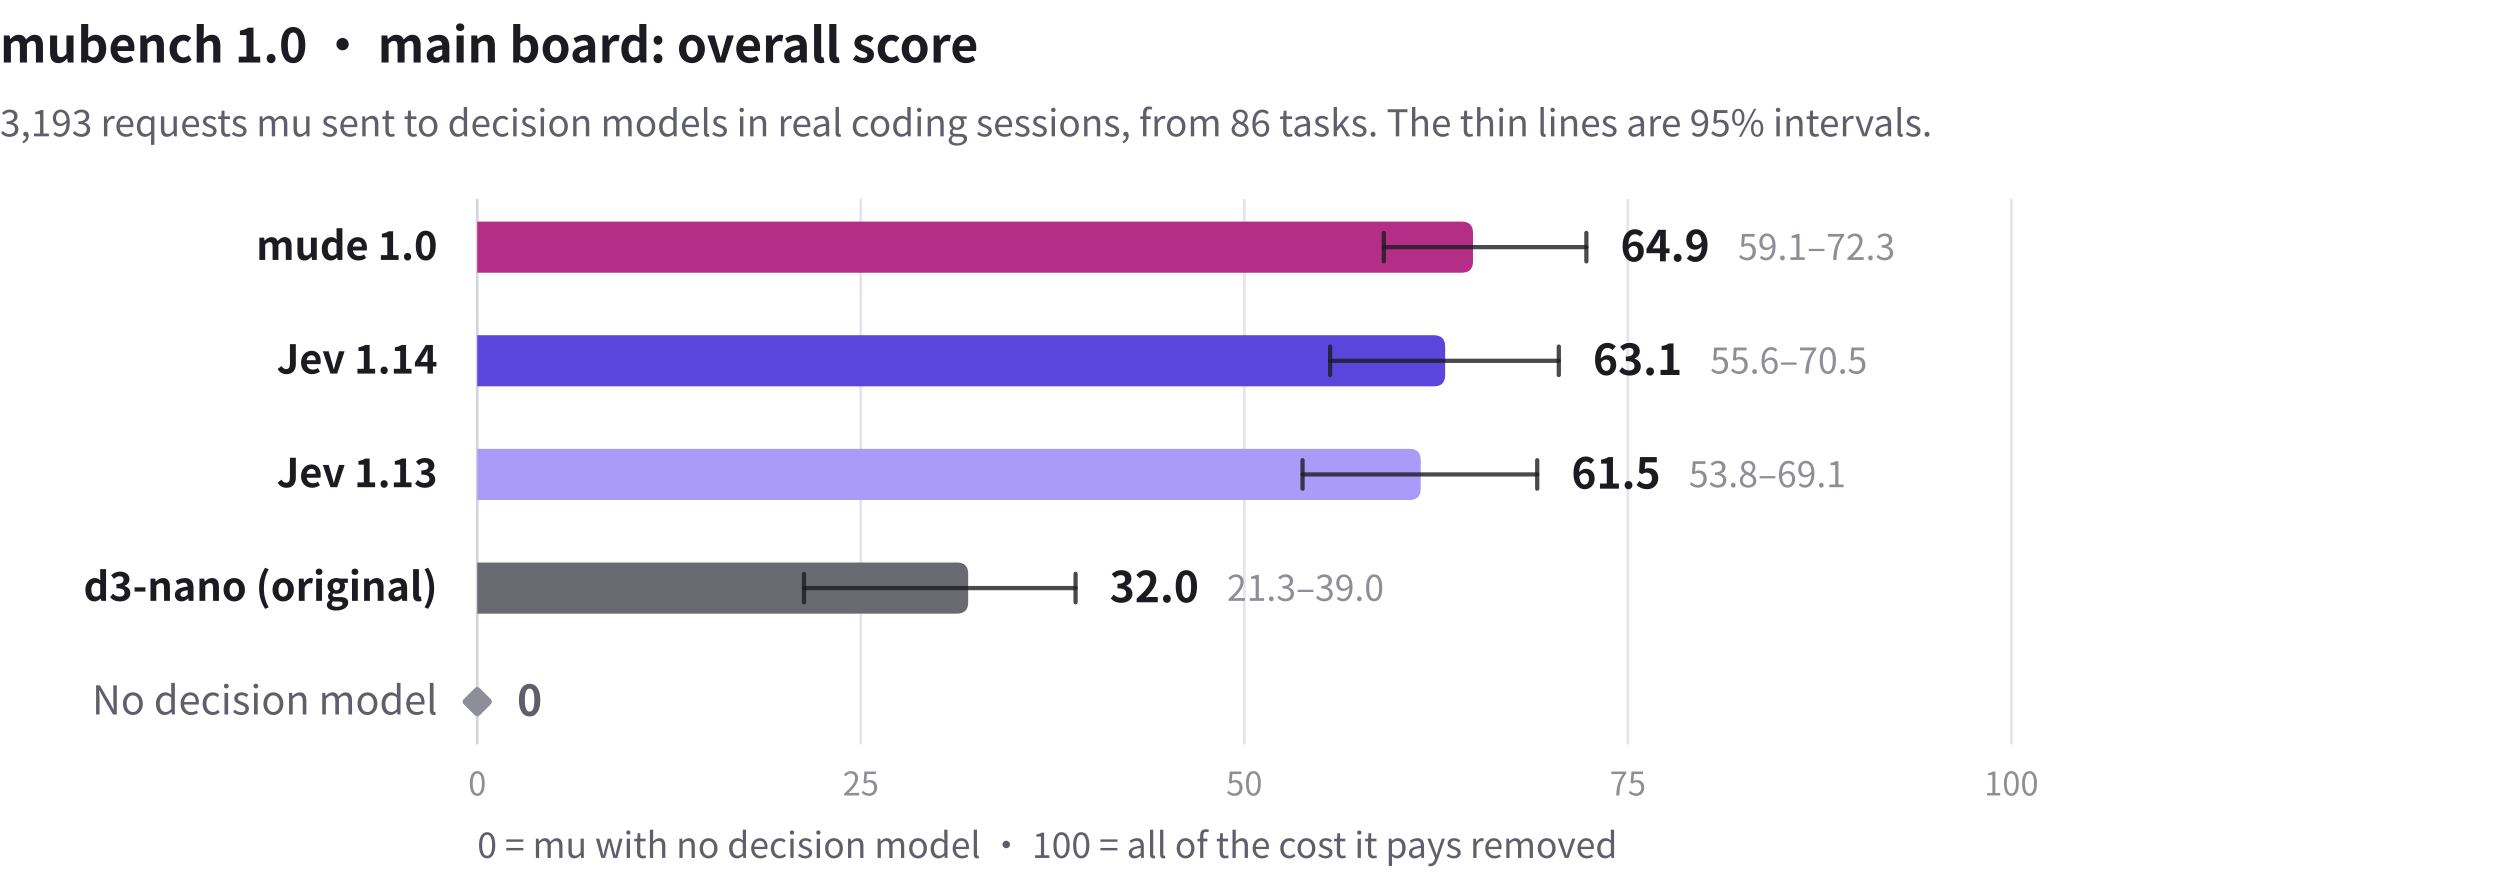
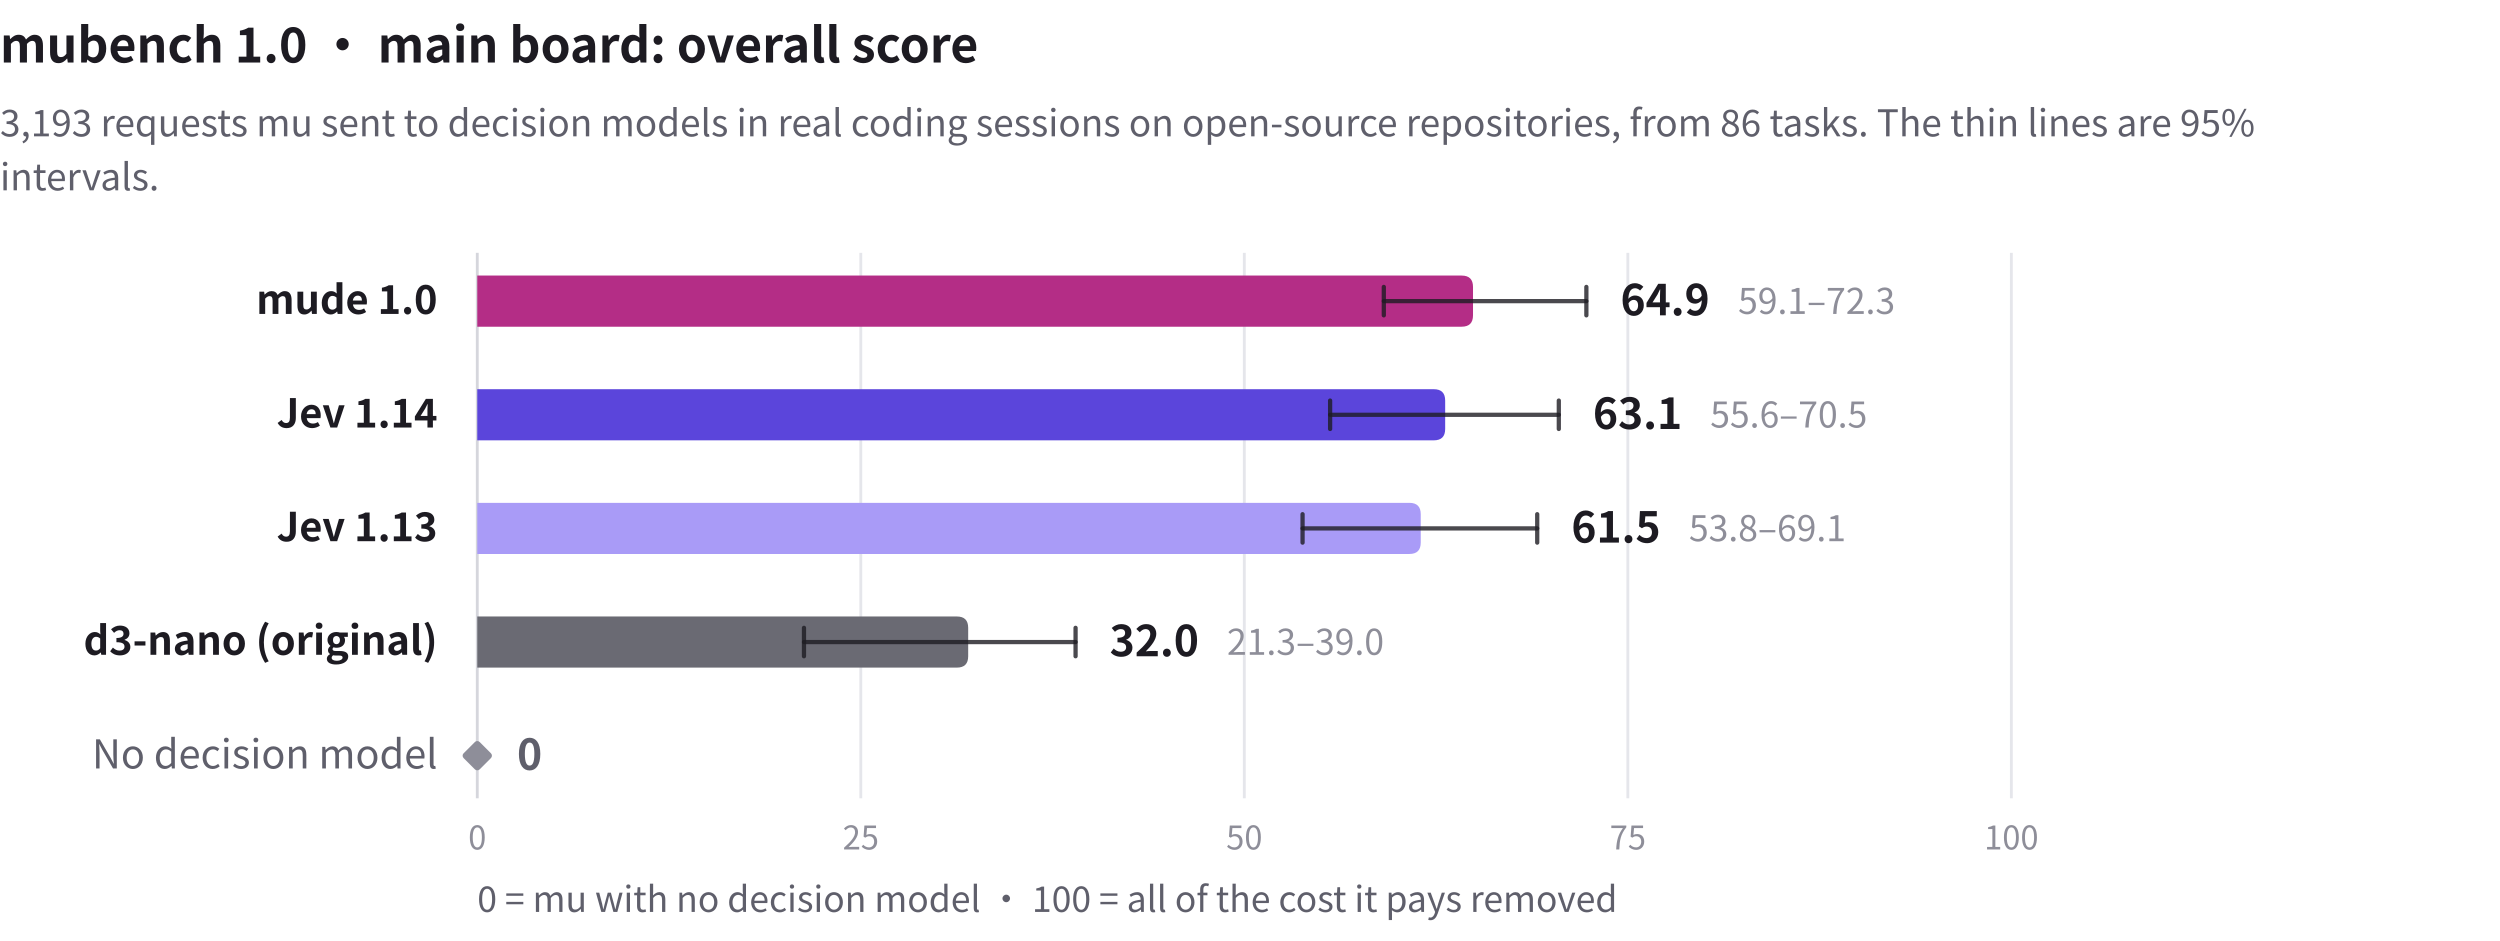
- <svg xmlns="http://www.w3.org/2000/svg" width="880" height="312" viewBox="0 0 880 312" role="img" aria-labelledby="t d" font-family="-apple-system, BlinkMacSystemFont, &quot;Segoe UI&quot;, &quot;PingFang SC&quot;, &quot;Hiragino Sans GB&quot;, &quot;Noto Sans CJK SC&quot;, &quot;Noto Sans SC&quot;, &quot;Microsoft YaHei&quot;, &quot;Helvetica Neue&quot;, Arial, sans-serif">
+ <svg xmlns="http://www.w3.org/2000/svg" width="880" height="331" viewBox="0 0 880 331" role="img" aria-labelledby="t d" font-family="-apple-system, BlinkMacSystemFont, &quot;Segoe UI&quot;, &quot;PingFang SC&quot;, &quot;Hiragino Sans GB&quot;, &quot;Noto Sans CJK SC&quot;, &quot;Noto Sans SC&quot;, &quot;Microsoft YaHei&quot;, &quot;Helvetica Neue&quot;, Arial, sans-serif">
  <text x="0" y="22" font-size="17" font-weight="650" fill="#1d1b22">mubench 1.0 · main board: overall score</text>
-   <text x="0" y="48" font-size="13" fill="#5f5f6b">3,193 requests mu sent to decision models in real coding sessions, from 86 tasks. The thin lines are 95% intervals.</text>
-   <line x1="168" y1="70" x2="168" y2="262" stroke="#d5d6dc" stroke-width="1" />
-   <line x1="303" y1="70" x2="303" y2="262" stroke="#e5e6eb" stroke-width="1" />
-   <line x1="438" y1="70" x2="438" y2="262" stroke="#e5e6eb" stroke-width="1" />
-   <line x1="573" y1="70" x2="573" y2="262" stroke="#e5e6eb" stroke-width="1" />
-   <line x1="708" y1="70" x2="708" y2="262" stroke="#e5e6eb" stroke-width="1" />
-   <text x="154" y="91.5" font-size="14" font-weight="600" text-anchor="end" fill="#1d1b22">mude 1.0</text>
-   <path d="M168,78 H514.5 Q518.5,78 518.5,82 V92 Q518.5,96 514.5,96 H168 Z" fill="#b42d86" />
-   <line x1="487.1" y1="87" x2="558.4" y2="87" stroke="#1d1b22" stroke-width="1.5" stroke-linecap="round" opacity="0.8" />
-   <line x1="487.1" y1="82" x2="487.1" y2="92" stroke="#1d1b22" stroke-width="1.5" stroke-linecap="round" opacity="0.8" />
-   <line x1="558.4" y1="82" x2="558.4" y2="92" stroke="#1d1b22" stroke-width="1.5" stroke-linecap="round" opacity="0.8" />
-   <text x="570.4" y="92" font-size="15" font-weight="650" style="font-variant-numeric: tabular-nums" fill="#1d1b22">64.9</text>
-   <text x="611.8" y="91.5" font-size="12.5" style="font-variant-numeric: tabular-nums" fill="#8e8e99">59.1–72.3</text>
-   <text x="154" y="131.5" font-size="14" font-weight="600" text-anchor="end" fill="#1d1b22">Jev 1.14</text>
-   <path d="M168,118 H504.7 Q508.7,118 508.7,122 V132 Q508.7,136 504.7,136 H168 Z" fill="#5b45db" />
-   <line x1="468.2" y1="127" x2="548.7" y2="127" stroke="#1d1b22" stroke-width="1.5" stroke-linecap="round" opacity="0.8" />
-   <line x1="468.2" y1="122" x2="468.2" y2="132" stroke="#1d1b22" stroke-width="1.5" stroke-linecap="round" opacity="0.8" />
-   <line x1="548.7" y1="122" x2="548.7" y2="132" stroke="#1d1b22" stroke-width="1.5" stroke-linecap="round" opacity="0.8" />
-   <text x="560.7" y="132" font-size="15" font-weight="650" style="font-variant-numeric: tabular-nums" fill="#1d1b22">63.1</text>
-   <text x="602" y="131.5" font-size="12.5" style="font-variant-numeric: tabular-nums" fill="#8e8e99">55.6–70.5</text>
-   <text x="154" y="171.5" font-size="14" font-weight="600" text-anchor="end" fill="#1d1b22">Jev 1.13</text>
-   <path d="M168,158 H496.1 Q500.1,158 500.1,162 V172 Q500.1,176 496.1,176 H168 Z" fill="#a99bf7" />
-   <line x1="458.5" y1="167" x2="541.1" y2="167" stroke="#1d1b22" stroke-width="1.5" stroke-linecap="round" opacity="0.8" />
-   <line x1="458.5" y1="162" x2="458.5" y2="172" stroke="#1d1b22" stroke-width="1.5" stroke-linecap="round" opacity="0.8" />
-   <line x1="541.1" y1="162" x2="541.1" y2="172" stroke="#1d1b22" stroke-width="1.5" stroke-linecap="round" opacity="0.8" />
-   <text x="553.1" y="172" font-size="15" font-weight="650" style="font-variant-numeric: tabular-nums" fill="#1d1b22">61.5</text>
-   <text x="594.5" y="171.5" font-size="12.5" style="font-variant-numeric: tabular-nums" fill="#8e8e99">53.8–69.1</text>
-   <text x="154" y="211.5" font-size="14" font-weight="600" text-anchor="end" fill="#1d1b22">d3-nano (original)</text>
-   <path d="M168,198 H336.8 Q340.8,198 340.8,202 V212 Q340.8,216 336.8,216 H168 Z" fill="#6a6a73" />
-   <line x1="283" y1="207" x2="378.6" y2="207" stroke="#1d1b22" stroke-width="1.5" stroke-linecap="round" opacity="0.8" />
-   <line x1="283" y1="202" x2="283" y2="212" stroke="#1d1b22" stroke-width="1.5" stroke-linecap="round" opacity="0.8" />
-   <line x1="378.6" y1="202" x2="378.6" y2="212" stroke="#1d1b22" stroke-width="1.5" stroke-linecap="round" opacity="0.8" />
-   <text x="390.6" y="212" font-size="15" font-weight="650" style="font-variant-numeric: tabular-nums" fill="#1d1b22">32.0</text>
-   <text x="431.9" y="211.5" font-size="12.5" style="font-variant-numeric: tabular-nums" fill="#8e8e99">21.3–39.0</text>
-   <text x="154" y="251.5" font-size="14" font-weight="500" text-anchor="end" fill="#5f5f6b">No decision model</text>
-   <rect x="164" y="243" width="8" height="8" rx="1.2" fill="#8e8e99" transform="rotate(45 168 247)" />
-   <text x="182" y="252" font-size="15" font-weight="650" style="font-variant-numeric: tabular-nums" fill="#5f5f6b">0</text>
-   <text x="168" y="280" font-size="11.5" text-anchor="middle" style="font-variant-numeric: tabular-nums" fill="#8e8e99">0</text>
-   <text x="303" y="280" font-size="11.5" text-anchor="middle" style="font-variant-numeric: tabular-nums" fill="#8e8e99">25</text>
-   <text x="438" y="280" font-size="11.5" text-anchor="middle" style="font-variant-numeric: tabular-nums" fill="#8e8e99">50</text>
-   <text x="573" y="280" font-size="11.5" text-anchor="middle" style="font-variant-numeric: tabular-nums" fill="#8e8e99">75</text>
-   <text x="708" y="280" font-size="11.5" text-anchor="middle" style="font-variant-numeric: tabular-nums" fill="#8e8e99">100</text>
-   <text x="168" y="302" font-size="12.5" fill="#5f5f6b">0 = mu with no decision model · 100 = all of the cost it pays removed</text>
+   <text x="0" y="48" font-size="13" fill="#5f5f6b">3,193 requests mu sent to decision models in real coding sessions on open-source repositories, from 86 tasks. The thin lines are 95%</text>
+   <text x="0" y="67" font-size="13" fill="#5f5f6b">intervals.</text>
+   <line x1="168" y1="89" x2="168" y2="281" stroke="#d5d6dc" stroke-width="1" />
+   <line x1="303" y1="89" x2="303" y2="281" stroke="#e5e6eb" stroke-width="1" />
+   <line x1="438" y1="89" x2="438" y2="281" stroke="#e5e6eb" stroke-width="1" />
+   <line x1="573" y1="89" x2="573" y2="281" stroke="#e5e6eb" stroke-width="1" />
+   <line x1="708" y1="89" x2="708" y2="281" stroke="#e5e6eb" stroke-width="1" />
+   <text x="154" y="110.5" font-size="14" font-weight="600" text-anchor="end" fill="#1d1b22">mude 1.0</text>
+   <path d="M168,97 H514.5 Q518.5,97 518.5,101 V111 Q518.5,115 514.5,115 H168 Z" fill="#b42d86" />
+   <line x1="487.1" y1="106" x2="558.4" y2="106" stroke="#1d1b22" stroke-width="1.5" stroke-linecap="round" opacity="0.8" />
+   <line x1="487.1" y1="101" x2="487.1" y2="111" stroke="#1d1b22" stroke-width="1.5" stroke-linecap="round" opacity="0.8" />
+   <line x1="558.4" y1="101" x2="558.4" y2="111" stroke="#1d1b22" stroke-width="1.5" stroke-linecap="round" opacity="0.8" />
+   <text x="570.4" y="111" font-size="15" font-weight="650" style="font-variant-numeric: tabular-nums" fill="#1d1b22">64.9</text>
+   <text x="611.8" y="110.5" font-size="12.5" style="font-variant-numeric: tabular-nums" fill="#8e8e99">59.1–72.3</text>
+   <text x="154" y="150.5" font-size="14" font-weight="600" text-anchor="end" fill="#1d1b22">Jev 1.14</text>
+   <path d="M168,137 H504.7 Q508.7,137 508.7,141 V151 Q508.7,155 504.7,155 H168 Z" fill="#5b45db" />
+   <line x1="468.2" y1="146" x2="548.7" y2="146" stroke="#1d1b22" stroke-width="1.5" stroke-linecap="round" opacity="0.8" />
+   <line x1="468.2" y1="141" x2="468.2" y2="151" stroke="#1d1b22" stroke-width="1.5" stroke-linecap="round" opacity="0.8" />
+   <line x1="548.7" y1="141" x2="548.7" y2="151" stroke="#1d1b22" stroke-width="1.5" stroke-linecap="round" opacity="0.8" />
+   <text x="560.7" y="151" font-size="15" font-weight="650" style="font-variant-numeric: tabular-nums" fill="#1d1b22">63.1</text>
+   <text x="602" y="150.5" font-size="12.5" style="font-variant-numeric: tabular-nums" fill="#8e8e99">55.6–70.5</text>
+   <text x="154" y="190.5" font-size="14" font-weight="600" text-anchor="end" fill="#1d1b22">Jev 1.13</text>
+   <path d="M168,177 H496.1 Q500.1,177 500.1,181 V191 Q500.1,195 496.1,195 H168 Z" fill="#a99bf7" />
+   <line x1="458.5" y1="186" x2="541.1" y2="186" stroke="#1d1b22" stroke-width="1.5" stroke-linecap="round" opacity="0.8" />
+   <line x1="458.5" y1="181" x2="458.5" y2="191" stroke="#1d1b22" stroke-width="1.5" stroke-linecap="round" opacity="0.8" />
+   <line x1="541.1" y1="181" x2="541.1" y2="191" stroke="#1d1b22" stroke-width="1.5" stroke-linecap="round" opacity="0.8" />
+   <text x="553.1" y="191" font-size="15" font-weight="650" style="font-variant-numeric: tabular-nums" fill="#1d1b22">61.5</text>
+   <text x="594.5" y="190.5" font-size="12.5" style="font-variant-numeric: tabular-nums" fill="#8e8e99">53.8–69.1</text>
+   <text x="154" y="230.5" font-size="14" font-weight="600" text-anchor="end" fill="#1d1b22">d3-nano (original)</text>
+   <path d="M168,217 H336.8 Q340.8,217 340.8,221 V231 Q340.8,235 336.8,235 H168 Z" fill="#6a6a73" />
+   <line x1="283" y1="226" x2="378.6" y2="226" stroke="#1d1b22" stroke-width="1.5" stroke-linecap="round" opacity="0.8" />
+   <line x1="283" y1="221" x2="283" y2="231" stroke="#1d1b22" stroke-width="1.5" stroke-linecap="round" opacity="0.8" />
+   <line x1="378.6" y1="221" x2="378.6" y2="231" stroke="#1d1b22" stroke-width="1.5" stroke-linecap="round" opacity="0.8" />
+   <text x="390.6" y="231" font-size="15" font-weight="650" style="font-variant-numeric: tabular-nums" fill="#1d1b22">32.0</text>
+   <text x="431.9" y="230.5" font-size="12.5" style="font-variant-numeric: tabular-nums" fill="#8e8e99">21.3–39.0</text>
+   <text x="154" y="270.5" font-size="14" font-weight="500" text-anchor="end" fill="#5f5f6b">No decision model</text>
+   <rect x="164" y="262" width="8" height="8" rx="1.2" fill="#8e8e99" transform="rotate(45 168 266)" />
+   <text x="182" y="271" font-size="15" font-weight="650" style="font-variant-numeric: tabular-nums" fill="#5f5f6b">0</text>
+   <text x="168" y="299" font-size="11.5" text-anchor="middle" style="font-variant-numeric: tabular-nums" fill="#8e8e99">0</text>
+   <text x="303" y="299" font-size="11.5" text-anchor="middle" style="font-variant-numeric: tabular-nums" fill="#8e8e99">25</text>
+   <text x="438" y="299" font-size="11.5" text-anchor="middle" style="font-variant-numeric: tabular-nums" fill="#8e8e99">50</text>
+   <text x="573" y="299" font-size="11.5" text-anchor="middle" style="font-variant-numeric: tabular-nums" fill="#8e8e99">75</text>
+   <text x="708" y="299" font-size="11.5" text-anchor="middle" style="font-variant-numeric: tabular-nums" fill="#8e8e99">100</text>
+   <text x="168" y="321" font-size="12.5" fill="#5f5f6b">0 = mu with no decision model · 100 = all of the cost it pays removed</text>
</svg>
